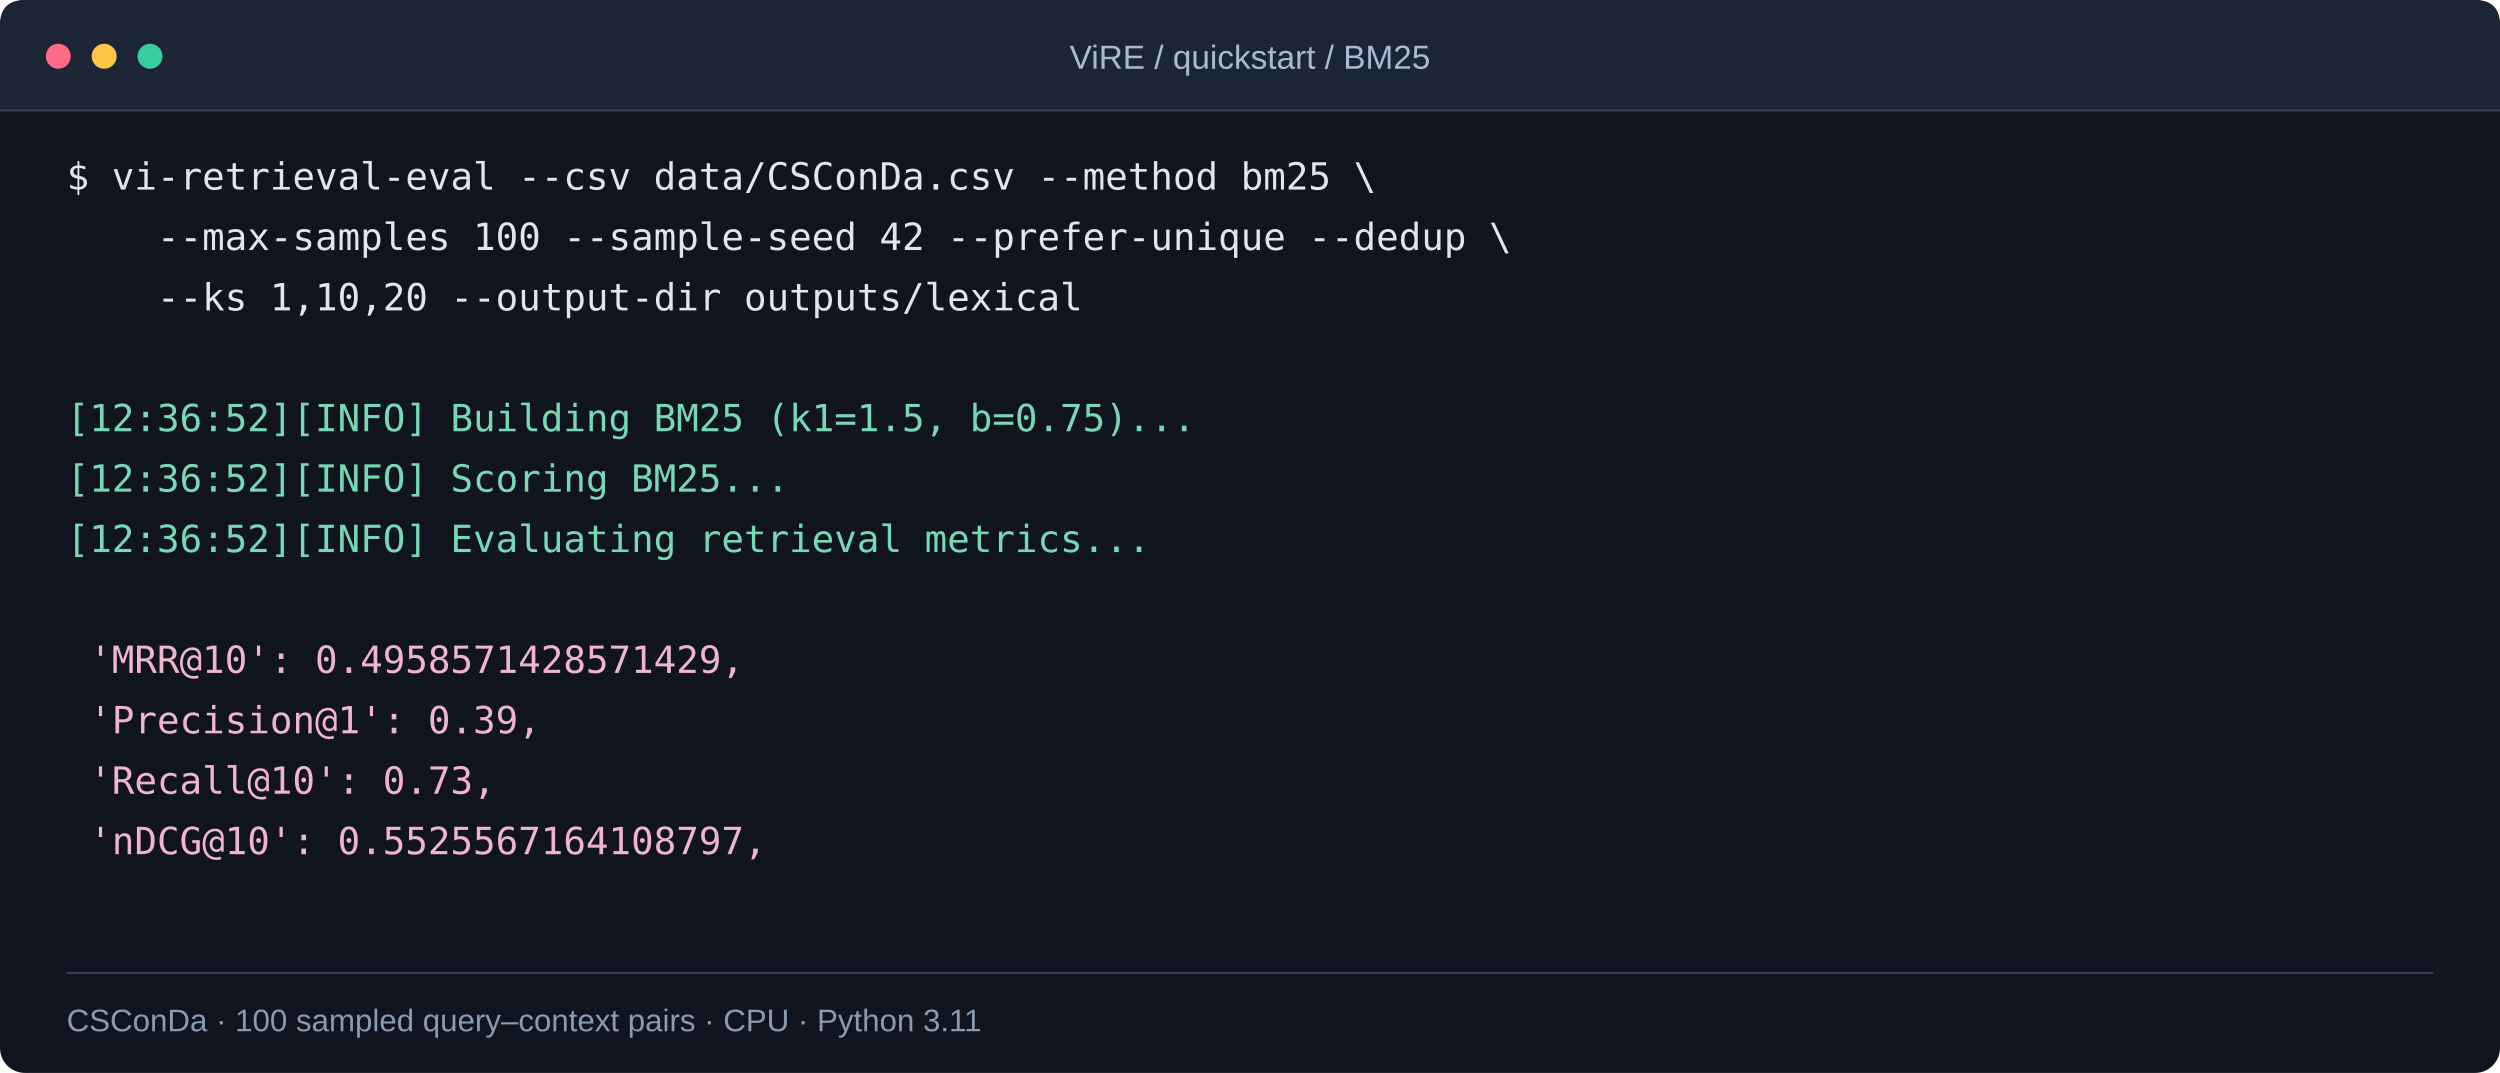
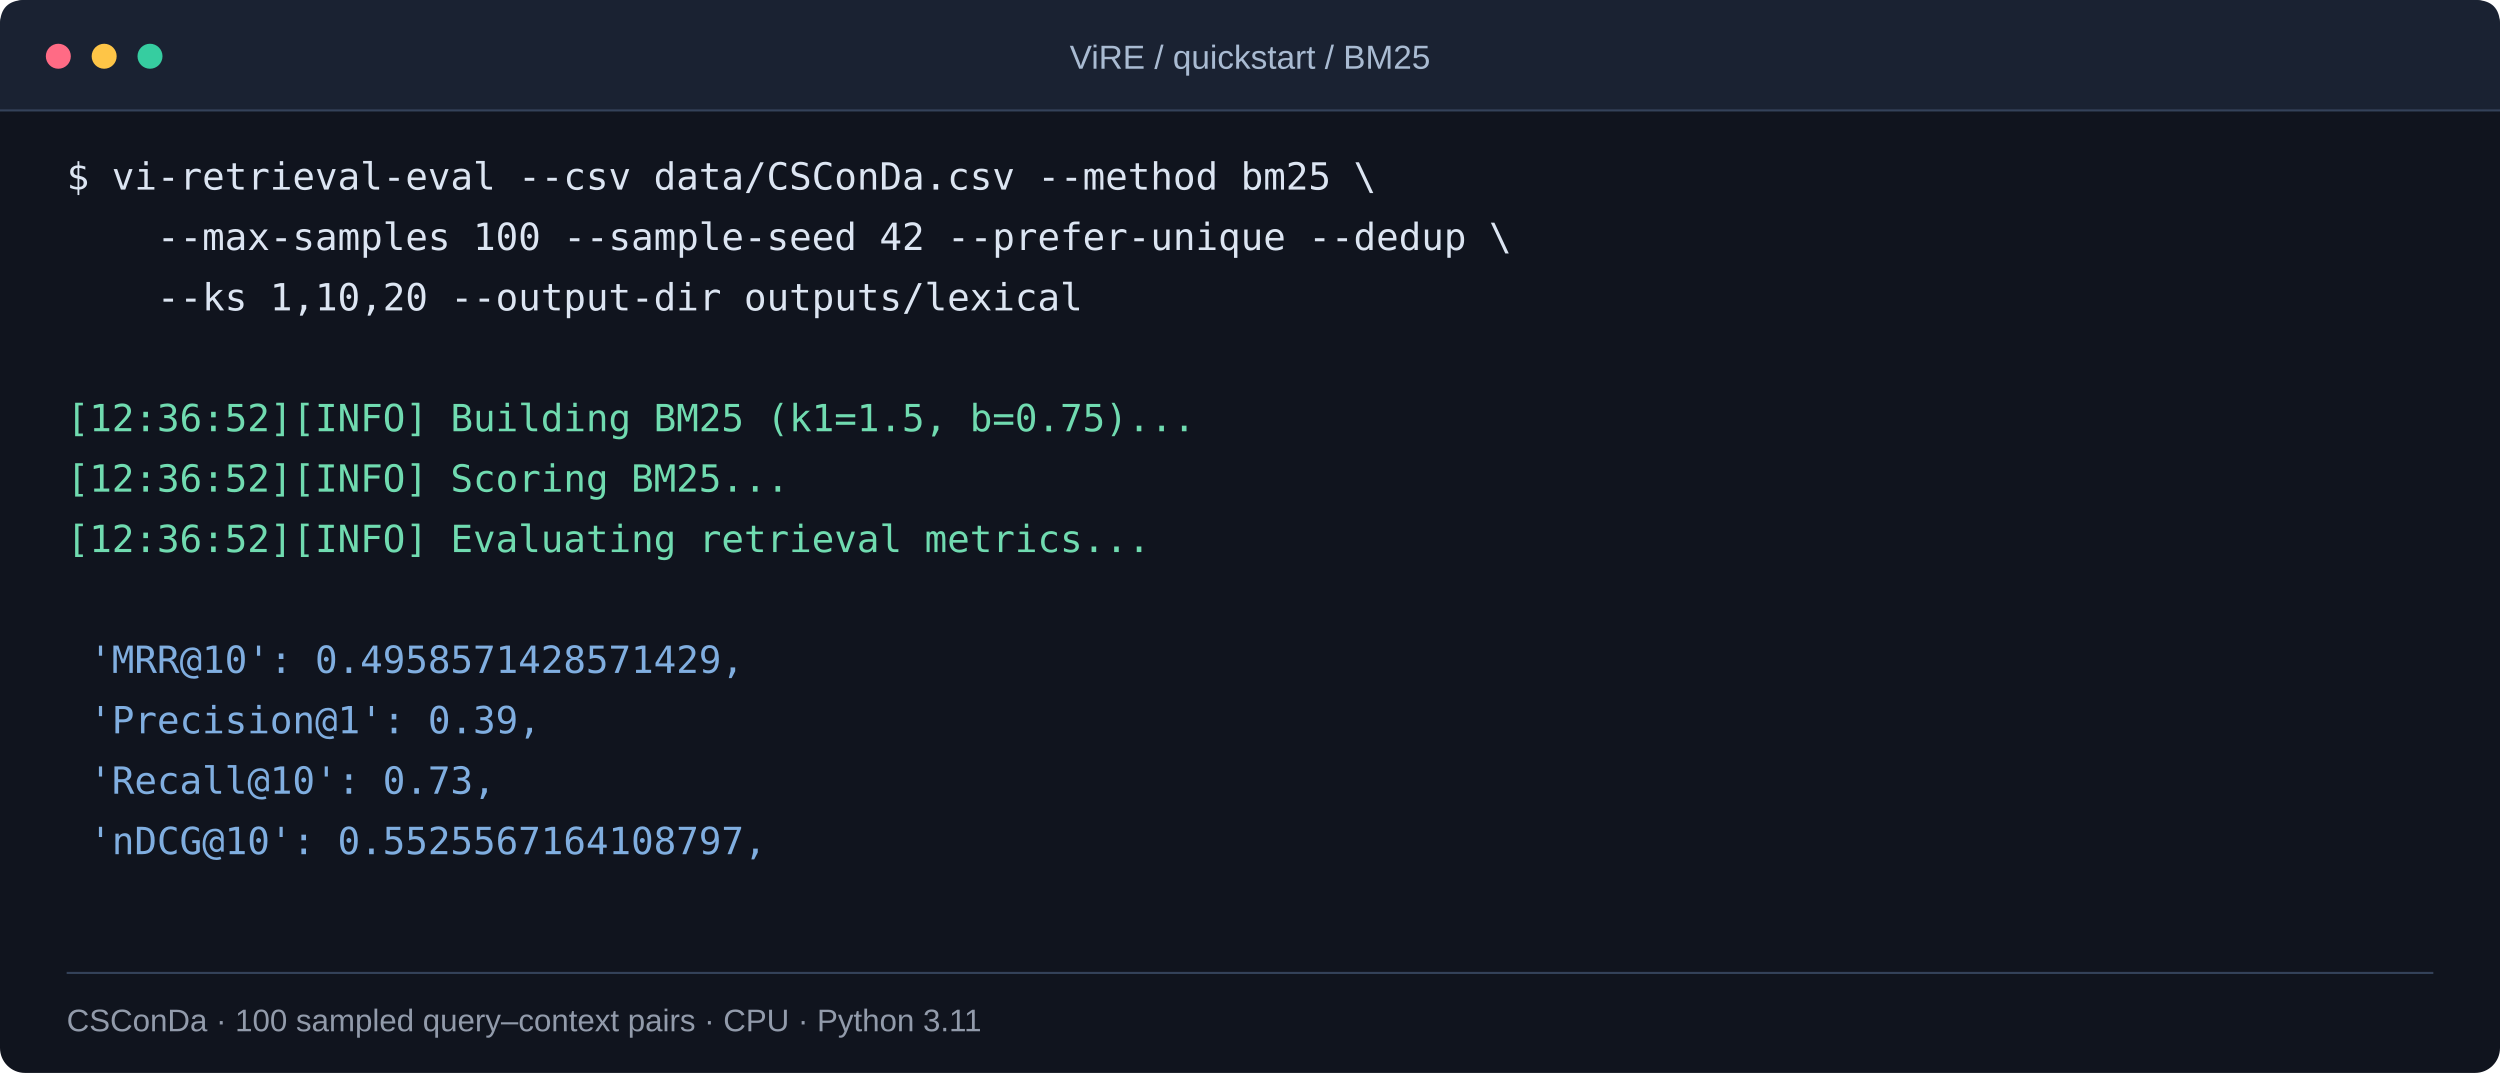
<svg xmlns="http://www.w3.org/2000/svg" width="1200" height="515" viewBox="0 0 1200 515" role="img">
-   <rect width="1200" height="515" rx="12" fill="#0F141E" />
-   <path d="M12 0H1188Q1200 0 1200 12V53H0V12Q0 0 12 0" fill="#1C2535" />
-   <path d="M0 53H1200" stroke="#334155" />
+   <rect width="1200" height="515" rx="12" fill="#10141E" />
+   <path d="M12 0H1188Q1200 0 1200 12V53H0V12Q0 0 12 0" fill="#1A2232" />
+   <path d="M0 53H1200" stroke="#34425A" />
  <circle cx="28" cy="27" r="6" fill="#FF6B85" />
  <circle cx="50" cy="27" r="6" fill="#FEC547" />
  <circle cx="72" cy="27" r="6" fill="#36CDA0" />
  <text x="600" y="33" text-anchor="middle" font-family="Arial, sans-serif" font-size="16" fill="#A9BBD2">ViRE / quickstart / BM25</text>
-   <text x="32" y="91" font-family="Menlo, Consolas, monospace" font-size="18" xml:space="preserve" fill="#DEE6EF">$ vi-retrieval-eval --csv data/CSConDa.csv --method bm25 \</text>
-   <text x="32" y="120" font-family="Menlo, Consolas, monospace" font-size="18" xml:space="preserve" fill="#DEE6EF">    --max-samples 100 --sample-seed 42 --prefer-unique --dedup \</text>
-   <text x="32" y="149" font-family="Menlo, Consolas, monospace" font-size="18" xml:space="preserve" fill="#DEE6EF">    --ks 1,10,20 --output-dir outputs/lexical</text>
-   <text x="32" y="178" font-family="Menlo, Consolas, monospace" font-size="18" xml:space="preserve" fill="#DEE6EF" />
-   <text x="32" y="207" font-family="Menlo, Consolas, monospace" font-size="18" xml:space="preserve" fill="#77D8B5">[12:36:52][INFO] Building BM25 (k1=1.5, b=0.75)...</text>
-   <text x="32" y="236" font-family="Menlo, Consolas, monospace" font-size="18" xml:space="preserve" fill="#77D8B5">[12:36:52][INFO] Scoring BM25...</text>
-   <text x="32" y="265" font-family="Menlo, Consolas, monospace" font-size="18" xml:space="preserve" fill="#77D8B5">[12:36:52][INFO] Evaluating retrieval metrics...</text>
-   <text x="32" y="294" font-family="Menlo, Consolas, monospace" font-size="18" xml:space="preserve" fill="#DEE6EF" />
-   <text x="32" y="323" font-family="Menlo, Consolas, monospace" font-size="18" xml:space="preserve" fill="#F0B5CD"> 'MRR@10': 0.4958571428571429,</text>
-   <text x="32" y="352" font-family="Menlo, Consolas, monospace" font-size="18" xml:space="preserve" fill="#F0B5CD"> 'Precision@1': 0.39,</text>
-   <text x="32" y="381" font-family="Menlo, Consolas, monospace" font-size="18" xml:space="preserve" fill="#F0B5CD"> 'Recall@10': 0.73,</text>
-   <text x="32" y="410" font-family="Menlo, Consolas, monospace" font-size="18" xml:space="preserve" fill="#F0B5CD"> 'nDCG@10': 0.5525567164108797,</text>
-   <path d="M32 467H1168" stroke="#334155" />
-   <text x="32" y="495" font-family="Arial, sans-serif" font-size="15" fill="#8B9BAF">CSConDa · 100 sampled query–context pairs · CPU · Python 3.11</text>
+   <text x="32" y="91" font-family="Menlo, Consolas, monospace" font-size="18" xml:space="preserve" fill="#DCE5F2">$ vi-retrieval-eval --csv data/CSConDa.csv --method bm25 \</text>
+   <text x="32" y="120" font-family="Menlo, Consolas, monospace" font-size="18" xml:space="preserve" fill="#DCE5F2">    --max-samples 100 --sample-seed 42 --prefer-unique --dedup \</text>
+   <text x="32" y="149" font-family="Menlo, Consolas, monospace" font-size="18" xml:space="preserve" fill="#DCE5F2">    --ks 1,10,20 --output-dir outputs/lexical</text>
+   <text x="32" y="178" font-family="Menlo, Consolas, monospace" font-size="18" xml:space="preserve" fill="#DCE5F2" />
+   <text x="32" y="207" font-family="Menlo, Consolas, monospace" font-size="18" xml:space="preserve" fill="#70DBB0">[12:36:52][INFO] Building BM25 (k1=1.5, b=0.75)...</text>
+   <text x="32" y="236" font-family="Menlo, Consolas, monospace" font-size="18" xml:space="preserve" fill="#70DBB0">[12:36:52][INFO] Scoring BM25...</text>
+   <text x="32" y="265" font-family="Menlo, Consolas, monospace" font-size="18" xml:space="preserve" fill="#70DBB0">[12:36:52][INFO] Evaluating retrieval metrics...</text>
+   <text x="32" y="294" font-family="Menlo, Consolas, monospace" font-size="18" xml:space="preserve" fill="#DCE5F2" />
+   <text x="32" y="323" font-family="Menlo, Consolas, monospace" font-size="18" xml:space="preserve" fill="#80AEE0"> 'MRR@10': 0.4958571428571429,</text>
+   <text x="32" y="352" font-family="Menlo, Consolas, monospace" font-size="18" xml:space="preserve" fill="#80AEE0"> 'Precision@1': 0.39,</text>
+   <text x="32" y="381" font-family="Menlo, Consolas, monospace" font-size="18" xml:space="preserve" fill="#80AEE0"> 'Recall@10': 0.73,</text>
+   <text x="32" y="410" font-family="Menlo, Consolas, monospace" font-size="18" xml:space="preserve" fill="#80AEE0"> 'nDCG@10': 0.5525567164108797,</text>
+   <path d="M32 467H1168" stroke="#34425A" />
+   <text x="32" y="495" font-family="Arial, sans-serif" font-size="15" fill="#929BAB">CSConDa · 100 sampled query–context pairs · CPU · Python 3.11</text>
</svg>
